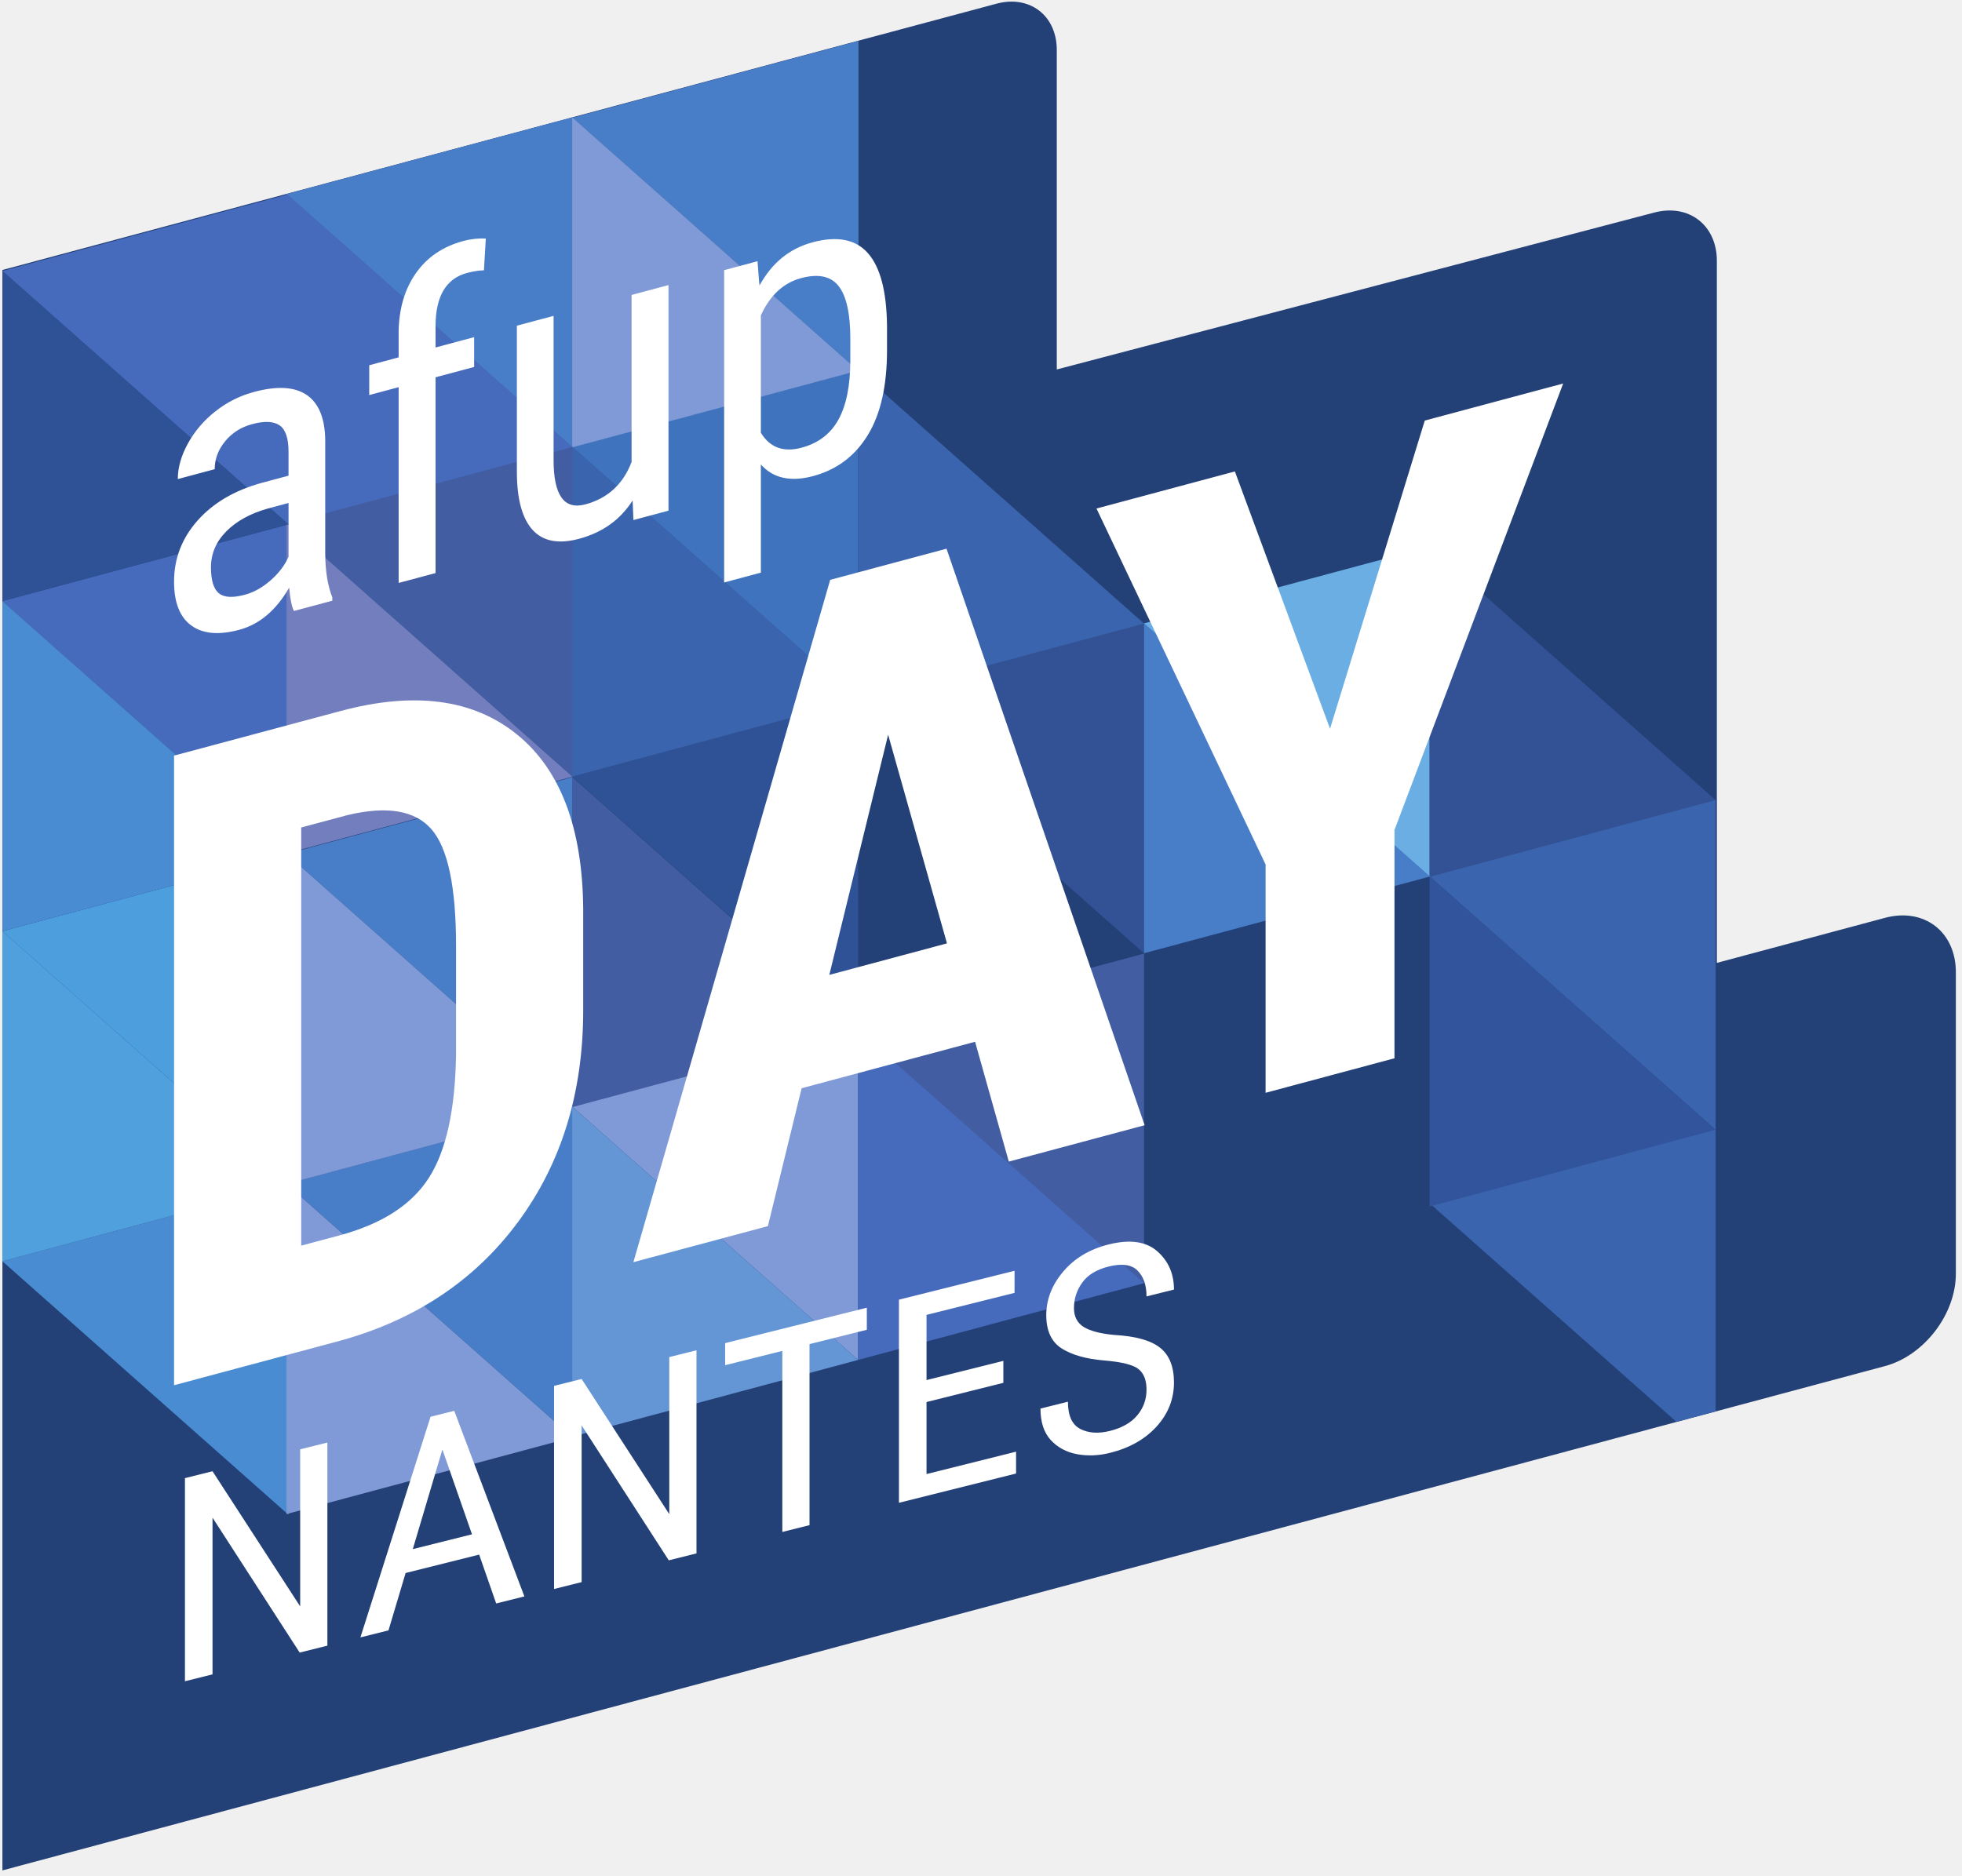
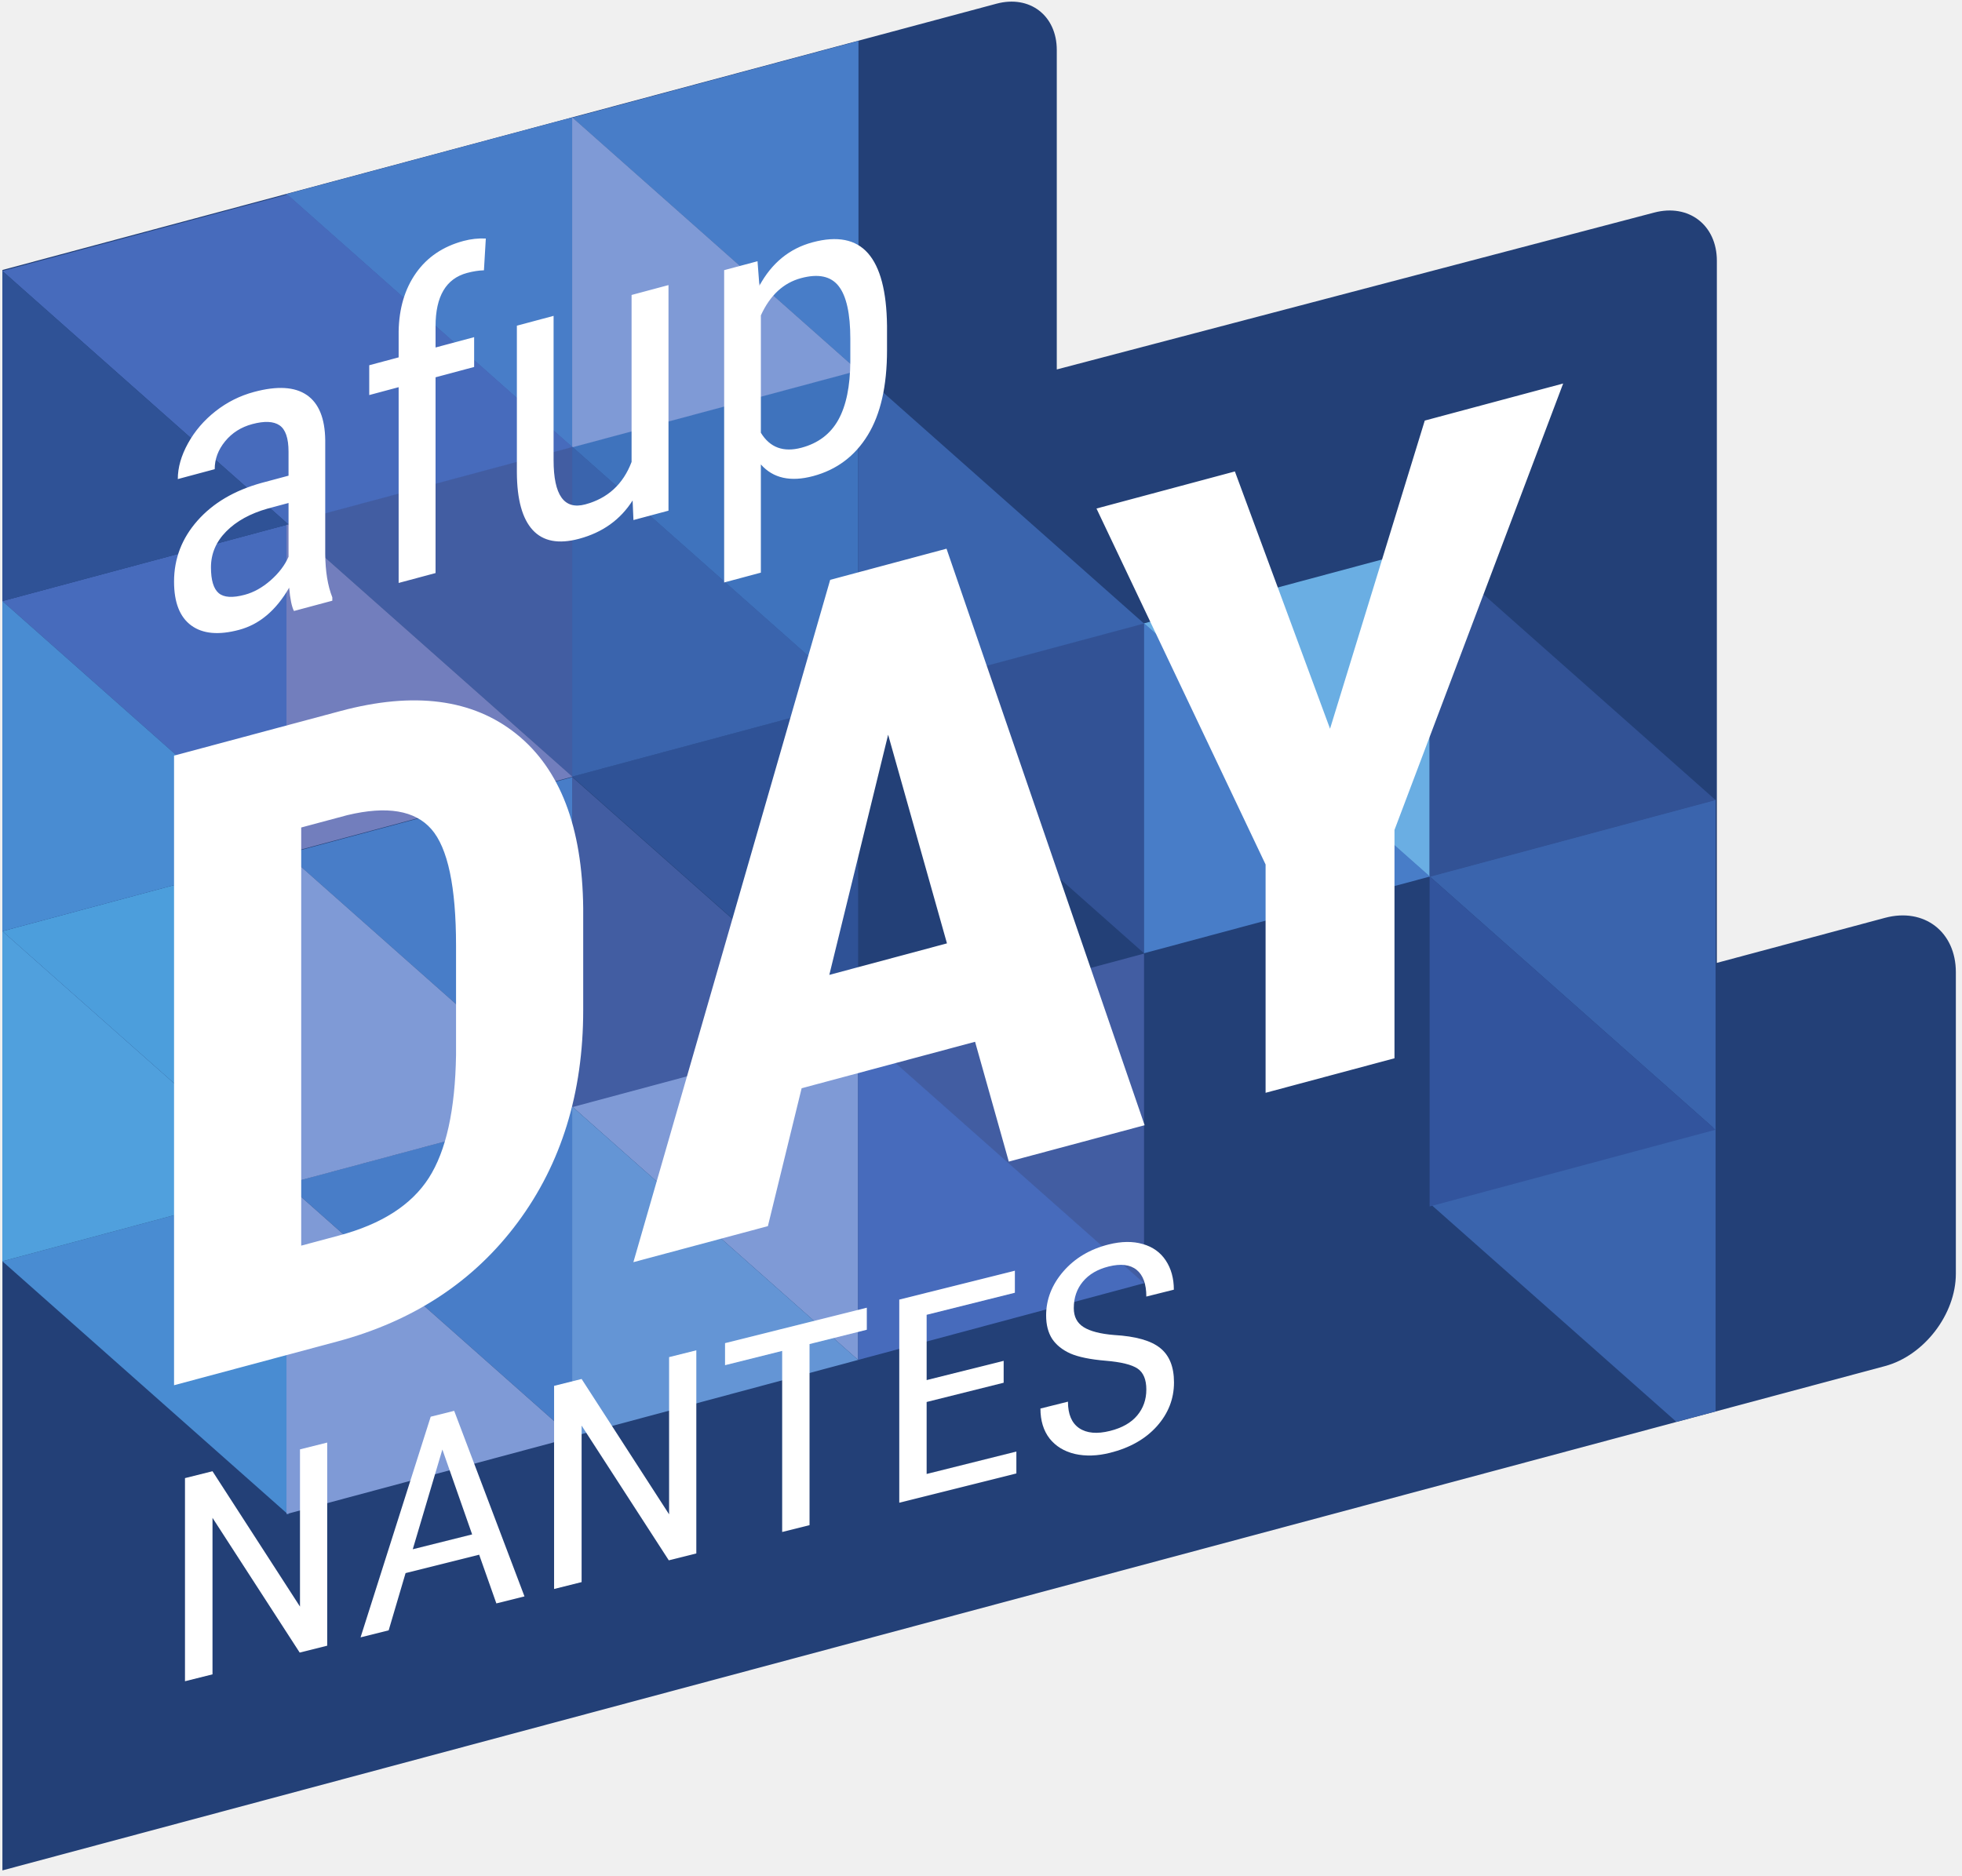
<svg xmlns="http://www.w3.org/2000/svg" width="252" height="241" viewBox="0 0 252 241" version="1.1" id="svg76">
  <defs id="defs80" />
  <g fill="none" fill-rule="evenodd" transform="translate(-.078)" id="g74">
    <path fill="#234077" fill-rule="nonzero" d="M0.388,182.705 L0.388,117.119 L0.388,34.685 L128.064,0.476 C132.339,-0.671 135.811,1.994 135.811,6.421 L135.811,47.464 L212.552,27.307 C216.989,26.142 220.592,28.921 220.592,33.508 L220.592,123.702 L242.184,117.917 C247.208,116.571 251.288,119.7 251.288,124.902 L251.288,163.64 C251.288,168.842 247.208,174.158 242.184,175.505 L0.388,240.294 L0.388,182.705 Z" id="path2" />
    <polygon fill="#476BBC" fill-rule="nonzero" points="37.115 24.955 .385 34.814 37.115 67.365" id="polygon4" />
    <polygon fill="#3F73BD" fill-rule="nonzero" points="110.296 47.56 73.567 57.418 110.296 89.97" id="polygon6" />
    <polygon fill="#487DC8" fill-rule="nonzero" points="73.605 99.842 36.875 109.701 73.605 142.252" id="polygon8" />
    <polygon fill="#425DA2" fill-rule="nonzero" points="147.017 122.509 110.287 132.368 147.017 164.92" id="polygon10" />
    <polygon fill="#6AAEE3" fill-rule="nonzero" points="183.703 70.236 146.974 80.095 183.703 112.647" id="polygon12" />
    <polygon fill="#498CD2" fill-rule="nonzero" points="37.115 152.181 .385 162.04 37.115 194.591" id="polygon14" />
    <polygon fill="#487DC8" fill-rule="nonzero" points="73.605 15.077 36.875 24.935 73.605 57.487" id="polygon16" />
    <polygon fill="#487DC8" fill-rule="nonzero" points="110.341 5.257 73.611 15.116 110.341 47.668" id="polygon18" />
    <polygon fill="#2F5296" fill-rule="nonzero" points="110.296 89.912 73.567 99.771 110.296 132.322" id="polygon20" />
    <polygon fill="#476BBC" fill-rule="nonzero" points="37.115 67.363 .385 77.222 37.115 109.774" id="polygon22" />
    <polygon fill="#487DC8" fill-rule="nonzero" points="73.605 142.24 36.875 152.098 73.605 184.65" id="polygon24" />
    <polygon fill="#425DA2" fill-rule="nonzero" points="73.605 57.378 36.875 67.237 73.605 99.789" id="polygon26" />
    <polygon fill="#325295" fill-rule="nonzero" points="147.017 80.056 110.287 89.915 147.017 122.467" id="polygon28" />
    <polygon fill="#3A64AD" fill-rule="nonzero" points="220.43 144.735 183.7 154.594 215.395 182.664 220.43 181.328" id="polygon30" />
    <polygon fill="#3A64AD" fill-rule="nonzero" points="220.43 102.735 183.7 112.594 220.43 145.146" id="polygon32" />
    <polygon fill="#7F9AD6" fill-rule="nonzero" points="110.296 132.304 73.567 142.163 110.296 174.715" id="polygon34" />
    <polygon fill="#4C9EDC" fill-rule="nonzero" points="37.115 109.772 .385 119.631 37.115 152.182" id="polygon36" />
    <polygon fill="#476BBC" fill-rule="nonzero" points="36.875 67.289 73.605 57.43 36.875 24.879" id="polygon38" />
    <polygon fill="#3A64AD" fill-rule="nonzero" points="110.287 89.967 147.017 80.108 110.287 47.557" id="polygon40" />
    <polygon fill="#425DA2" fill-rule="nonzero" points="73.567 142.238 110.296 132.379 73.567 99.827" id="polygon42" />
    <polygon fill="#325295" fill-rule="nonzero" points="183.7 112.646 220.43 102.787 183.7 70.235" id="polygon44" />
    <polygon fill="#498CD2" fill-rule="nonzero" points=".385 119.632 37.115 109.773 .385 77.221" id="polygon46" />
    <polygon fill="#7F9AD6" fill-rule="nonzero" points="36.875 194.515 73.605 184.656 36.875 152.104" id="polygon48" />
    <polygon fill="#7F9AD6" fill-rule="nonzero" points="73.567 57.475 110.296 47.616 73.567 15.065" id="polygon50" />
    <polygon fill="#727EBD" fill-rule="nonzero" points="36.875 109.641 73.605 99.782 36.875 67.231" id="polygon52" />
    <polygon fill="#32549D" fill-rule="nonzero" points="183.7 154.998 220.43 145.139 183.7 112.588" id="polygon54" />
    <polygon fill="#6495D5" fill-rule="nonzero" points="73.567 184.572 110.296 174.713 73.567 142.162" id="polygon56" />
    <polygon fill="#50A0DD" fill-rule="nonzero" points=".385 162.04 37.115 152.182 .385 119.63" id="polygon58" />
    <polygon fill="#3A64AD" fill-rule="nonzero" points="73.567 99.777 110.296 89.918 73.567 57.366" id="polygon60" />
    <polygon fill="#487DC8" fill-rule="nonzero" points="147.017 122.467 183.746 112.608 147.017 80.056" id="polygon62" />
    <polygon fill="#2F5296" fill-rule="nonzero" points=".385 77.223 37.115 67.364 .385 34.813" id="polygon64" />
    <polygon fill="#476BBC" fill-rule="nonzero" points="110.287 174.712 147.017 164.853 110.287 132.301" id="polygon66" />
    <polygon fill="#7F9AD6" fill-rule="nonzero" points="36.875 152.109 73.605 142.251 36.875 109.699" id="polygon68" />
    <path style="fill:#ffffff" id="path70" d="m 129.649,149.232 -4.332,-15.393 -22.277,5.969 -4.334,17.715 -17.276,4.63 25.276,-87.657 14.944,-4.004 25.444,74.067 z m -15.499,-54.843 -7.555,30.856 15.111,-4.049 z m 44.537,-33.822 12.222,33.057 12.166,-39.591 17.777,-4.764 -21.666,57.358 v 29.332 l -16.555,4.435 V 111.063 L 140.911,65.331 Z M 43.376,172.349 22.433,177.962 V 97.076 l 21.387,-5.731 v 0 c 9.444,-2.531 16.971,-1.548 22.582,2.949 v 0 0 c 5.611,4.496 8.472,11.951 8.583,22.366 v 0 13.11 0 c 0,10.629 -2.805,19.723 -8.416,27.282 v 0 0 c -5.611,7.558 -13.342,12.658 -23.193,15.298 z m 1.333,-67.632 -5.944,1.593 v 53.72 l 4.889,-1.31 v 0 c 5.444,-1.459 9.277,-3.921 11.499,-7.386 v 0 0 c 2.222,-3.466 3.388,-8.732 3.499,-15.798 v 0 -14.055 0 c 0,-7.555 -1.055,-12.54 -3.166,-14.956 v 0 0 c -2.111,-2.416 -5.703,-3.018 -10.777,-1.807 z m -1.947,-27.544 -4.928,1.321 v 0 c -0.286,-0.549 -0.491,-1.547 -0.616,-2.995 v 0 0 c -1.678,2.914 -3.821,4.72 -6.428,5.418 v 0 0 c -2.625,0.703 -4.674,0.516 -6.148,-0.563 v 0 0 C 23.17,79.277 22.433,77.399 22.433,74.72 v 0 0 c 0,-2.946 1,-5.553 3,-7.821 v 0 0 c 1.999,-2.268 4.74,-3.886 8.223,-4.855 v 0 l 3.481,-0.932 v -3.08 0 c 0,-1.732 -0.384,-2.861 -1.152,-3.388 v 0 0 c -0.768,-0.526 -1.937,-0.579 -3.508,-0.159 v 0 0 c -1.428,0.383 -2.589,1.118 -3.482,2.206 v 0 0 c -0.893,1.088 -1.34,2.283 -1.34,3.586 v 0 l -4.74,1.27 v 0 c 0,-1.482 0.437,-3.015 1.312,-4.597 v 0 0 c 0.875,-1.582 2.053,-2.956 3.536,-4.121 v 0 0 c 1.482,-1.165 3.133,-1.991 4.955,-2.48 v 0 0 c 2.964,-0.794 5.218,-0.661 6.763,0.398 v 0 0 c 1.545,1.06 2.335,2.995 2.37,5.806 v 0 14.625 0 c 0.018,2.227 0.321,4.083 0.91,5.568 v 0 z M 31.513,76.412 v 0 0 c 1.161,-0.311 2.268,-0.929 3.322,-1.854 v 0 0 c 1.054,-0.925 1.822,-1.934 2.303,-3.028 v 0 -6.911 l -2.678,0.718 v 0 c -2.25,0.638 -4.027,1.619 -5.33,2.942 v 0 0 c -1.304,1.322 -1.956,2.858 -1.956,4.609 v 0 0 c 0,1.643 0.33,2.746 0.991,3.31 v 0 0 c 0.661,0.564 1.777,0.635 3.348,0.214 z M 56.021,73.622 51.28,74.892 V 49.742 l -3.777,1.012 v -3.831 l 3.777,-1.012 v -3.348 0 c 0.053,-2.96 0.799,-5.459 2.236,-7.497 v 0 0 c 1.438,-2.037 3.469,-3.407 6.094,-4.11 v 0 0 c 0.946,-0.253 1.902,-0.358 2.866,-0.313 v 0 l -0.241,4.083 v 0 c -0.679,0.021 -1.402,0.134 -2.17,0.34 v 0 0 C 57.369,35.79 56.021,38.07 56.021,41.91 v 0 2.732 l 4.955,-1.328 v 3.831 L 56.021,48.472 Z m 25.417,-6.811 -0.107,-2.515 v 0 c -1.571,2.475 -3.866,4.116 -6.883,4.925 v 0 0 c -2.624,0.703 -4.606,0.328 -5.946,-1.125 v 0 0 C 67.163,66.641 66.485,64.185 66.466,60.725 v 0 -18.883 l 4.715,-1.263 v 18.534 0 c 0,4.518 1.357,6.413 4.071,5.686 v 0 0 c 2.875,-0.77 4.857,-2.587 5.946,-5.451 v 0 -21.453 l 4.741,-1.27 V 65.606 Z M 114.008,41.826 v 3.161 0 c 0,4.589 -0.826,8.23 -2.478,10.922 v 0 0 c -1.652,2.692 -3.986,4.443 -7.003,5.252 v 0 0 c -2.911,0.78 -5.152,0.282 -6.723,-1.494 v 0 13.901 l -4.715,1.263 V 34.708 l 4.285,-1.147 0.241,3.149 v 0 c 1.589,-2.926 3.866,-4.786 6.83,-5.581 v 0 0 c 3.178,-0.851 5.553,-0.38 7.125,1.413 v 0 0 c 1.571,1.793 2.383,4.887 2.437,9.283 z m -4.714,4.612 v -2.893 0 c 0,-3.249 -0.5,-5.512 -1.5,-6.789 v 0 0 c -1,-1.277 -2.607,-1.619 -4.821,-1.026 v 0 0 c -2.268,0.607 -3.991,2.203 -5.169,4.787 v 0 15.079 0 c 1.16,1.904 2.901,2.544 5.223,1.922 v 0 0 c 2.142,-0.575 3.718,-1.769 4.727,-3.584 v 0 0 c 1.008,-1.815 1.522,-4.314 1.54,-7.497 z" />
-     <text x="20.112" y="229.781" style="font-size:38px;font-family:'Roboto Condensed';text-transform:uppercase;fill:#ffffff" id="text74" transform="matrix(1.035276,-0.258819,0,0.9659258,0,0)">NANTES</text>
+     <g aria-label="NANTES" transform="matrix(1.035276,-0.258819,0,0.9659258,0,0)" style="font-size:38px;font-family:'Roboto Condensed';text-transform:uppercase;fill:#ffffff" id="text74">
+       <path d="M 40.67,229.781 H 37.256 L 26.439,208.962 v 20.818 h -3.414 v -27.016 h 3.414 l 10.854,20.911 v -20.911 h 3.377 z" style="font-size:38px;font-family:'Roboto Condensed';text-transform:uppercase;fill:#ffffff" id="path43" />
+       <path d="m 59.522,222.73 h -9.129 l -2.097,7.051 h -3.488 l 8.702,-27.016 h 2.913 l 8.721,27.016 h -3.488 z m -8.238,-2.932 h 7.366 l -3.692,-12.283 z" style="font-size:38px;font-family:'Roboto Condensed';text-transform:uppercase;fill:#ffffff" id="path45" />
+       <path d="M 86.463,229.781 H 83.049 L 72.232,208.962 v 20.818 H 68.818 v -27.016 h 3.414 l 10.854,20.911 v -20.911 h 3.377 z" style="font-size:38px;font-family:'Roboto Condensed';text-transform:uppercase;fill:#ffffff" id="path47" />
+       <path d="m 107.616,205.697 h -7.106 v 24.084 h -3.396 v -24.084 h -7.088 v -2.932 h 17.59 z" style="font-size:38px;font-family:'Roboto Condensed';text-transform:uppercase;fill:#ffffff" id="path49" />
+       <path d="m 124.593,217.294 h -9.556 v 9.574 h 11.133 v 2.913 h -14.528 v -27.016 h 14.343 v 2.932 h -10.947 v 8.684 h 9.556 z" style="font-size:38px;font-family:'Roboto Condensed';text-transform:uppercase;fill:#ffffff" id="path51" />
+       <path d="m 142.294,222.953 q 0,-2.022 -1.095,-3.099 -1.095,-1.076 -3.952,-2.097 -2.857,-1.021 -4.379,-2.134 -1.503,-1.132 -2.264,-2.561 -0.742,-1.447 -0.742,-3.303 0,-3.21 2.134,-5.288 2.152,-2.078 5.622,-2.078 2.375,0 4.23,1.076 1.855,1.058 2.857,2.95 1.002,1.893 1.002,4.156 h -3.414 q 0,-2.505 -1.206,-3.878 -1.206,-1.373 -3.47,-1.373 -2.06,0 -3.191,1.15 -1.132,1.15 -1.132,3.229 0,1.707 1.225,2.857 1.225,1.15 3.785,2.06 3.989,1.317 5.696,3.247 1.726,1.93 1.726,5.047 0,3.284 -2.134,5.27 -2.134,1.967 -5.808,1.967 -2.356,0 -4.36,-1.021 -1.985,-1.039 -3.136,-2.895 -1.132,-1.874 -1.132,-4.286 h 3.414 q 0,2.505 1.392,3.896 1.41,1.392 3.822,1.392 2.245,0 3.377,-1.15 1.132,-1.15 1.132,-3.136 z" style="font-size:38px;font-family:'Roboto Condensed';text-transform:uppercase;fill:#ffffff" id="path53" />
+     </g>
  </g>
</svg>
